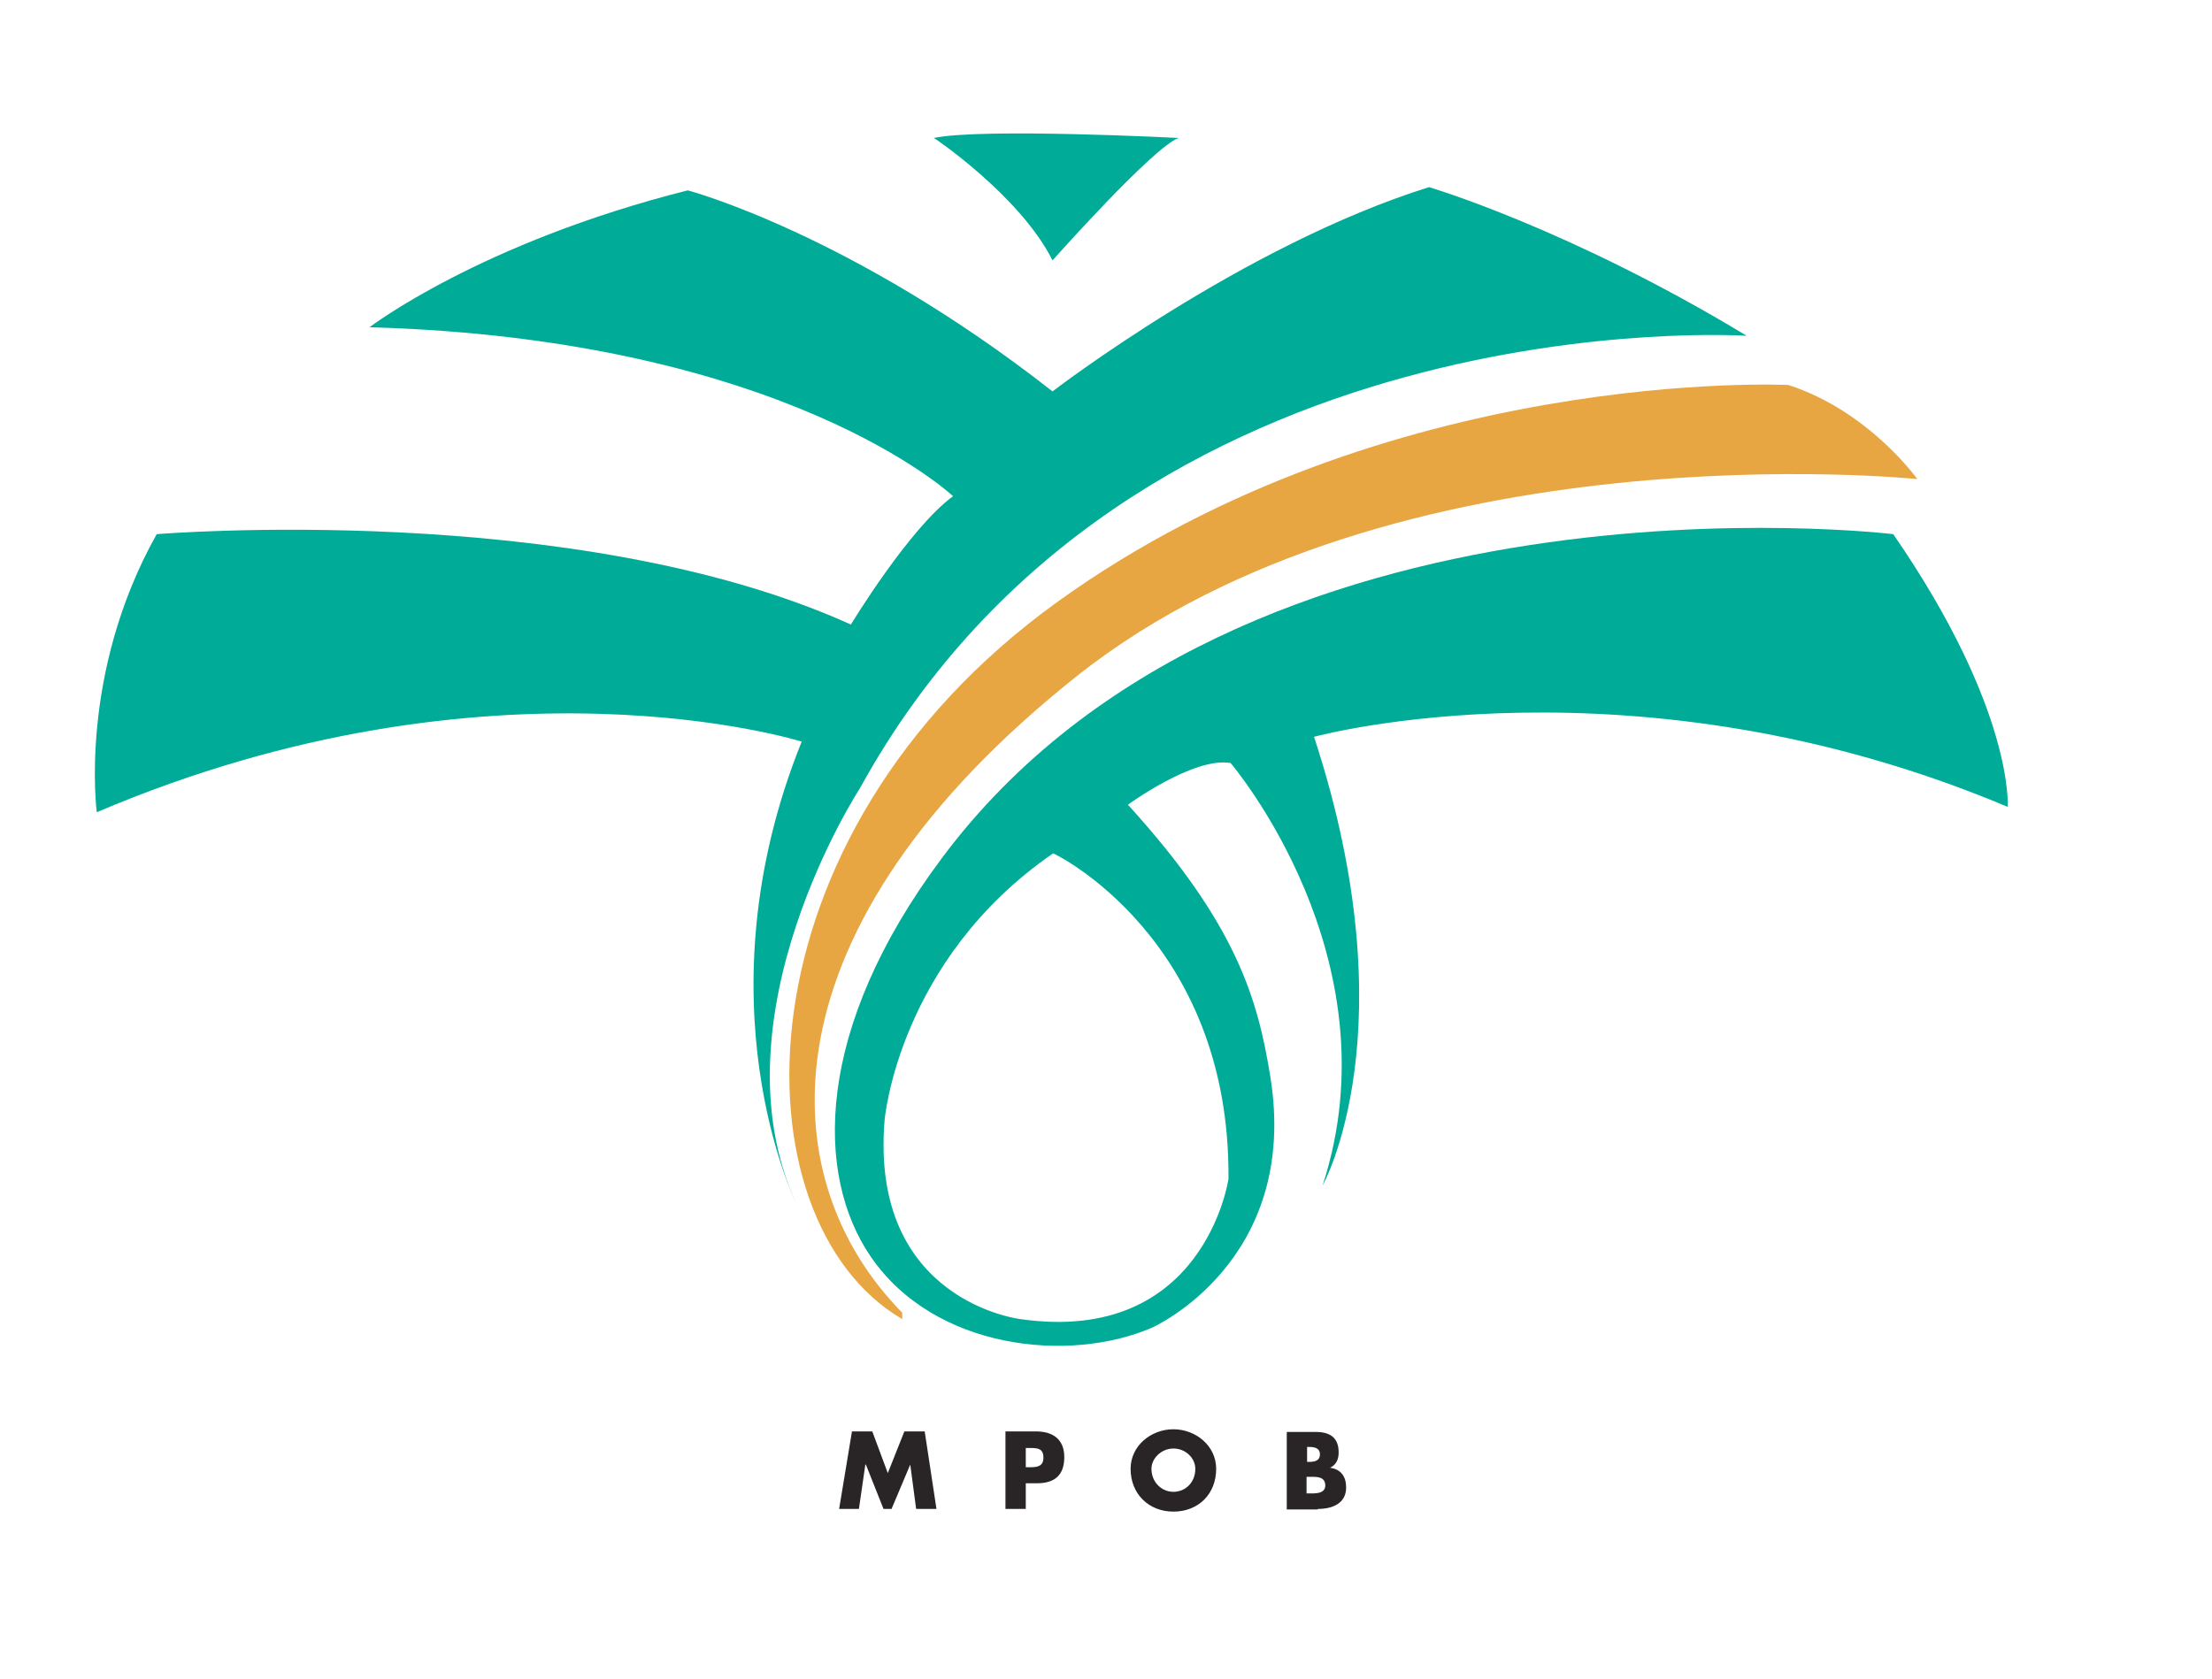
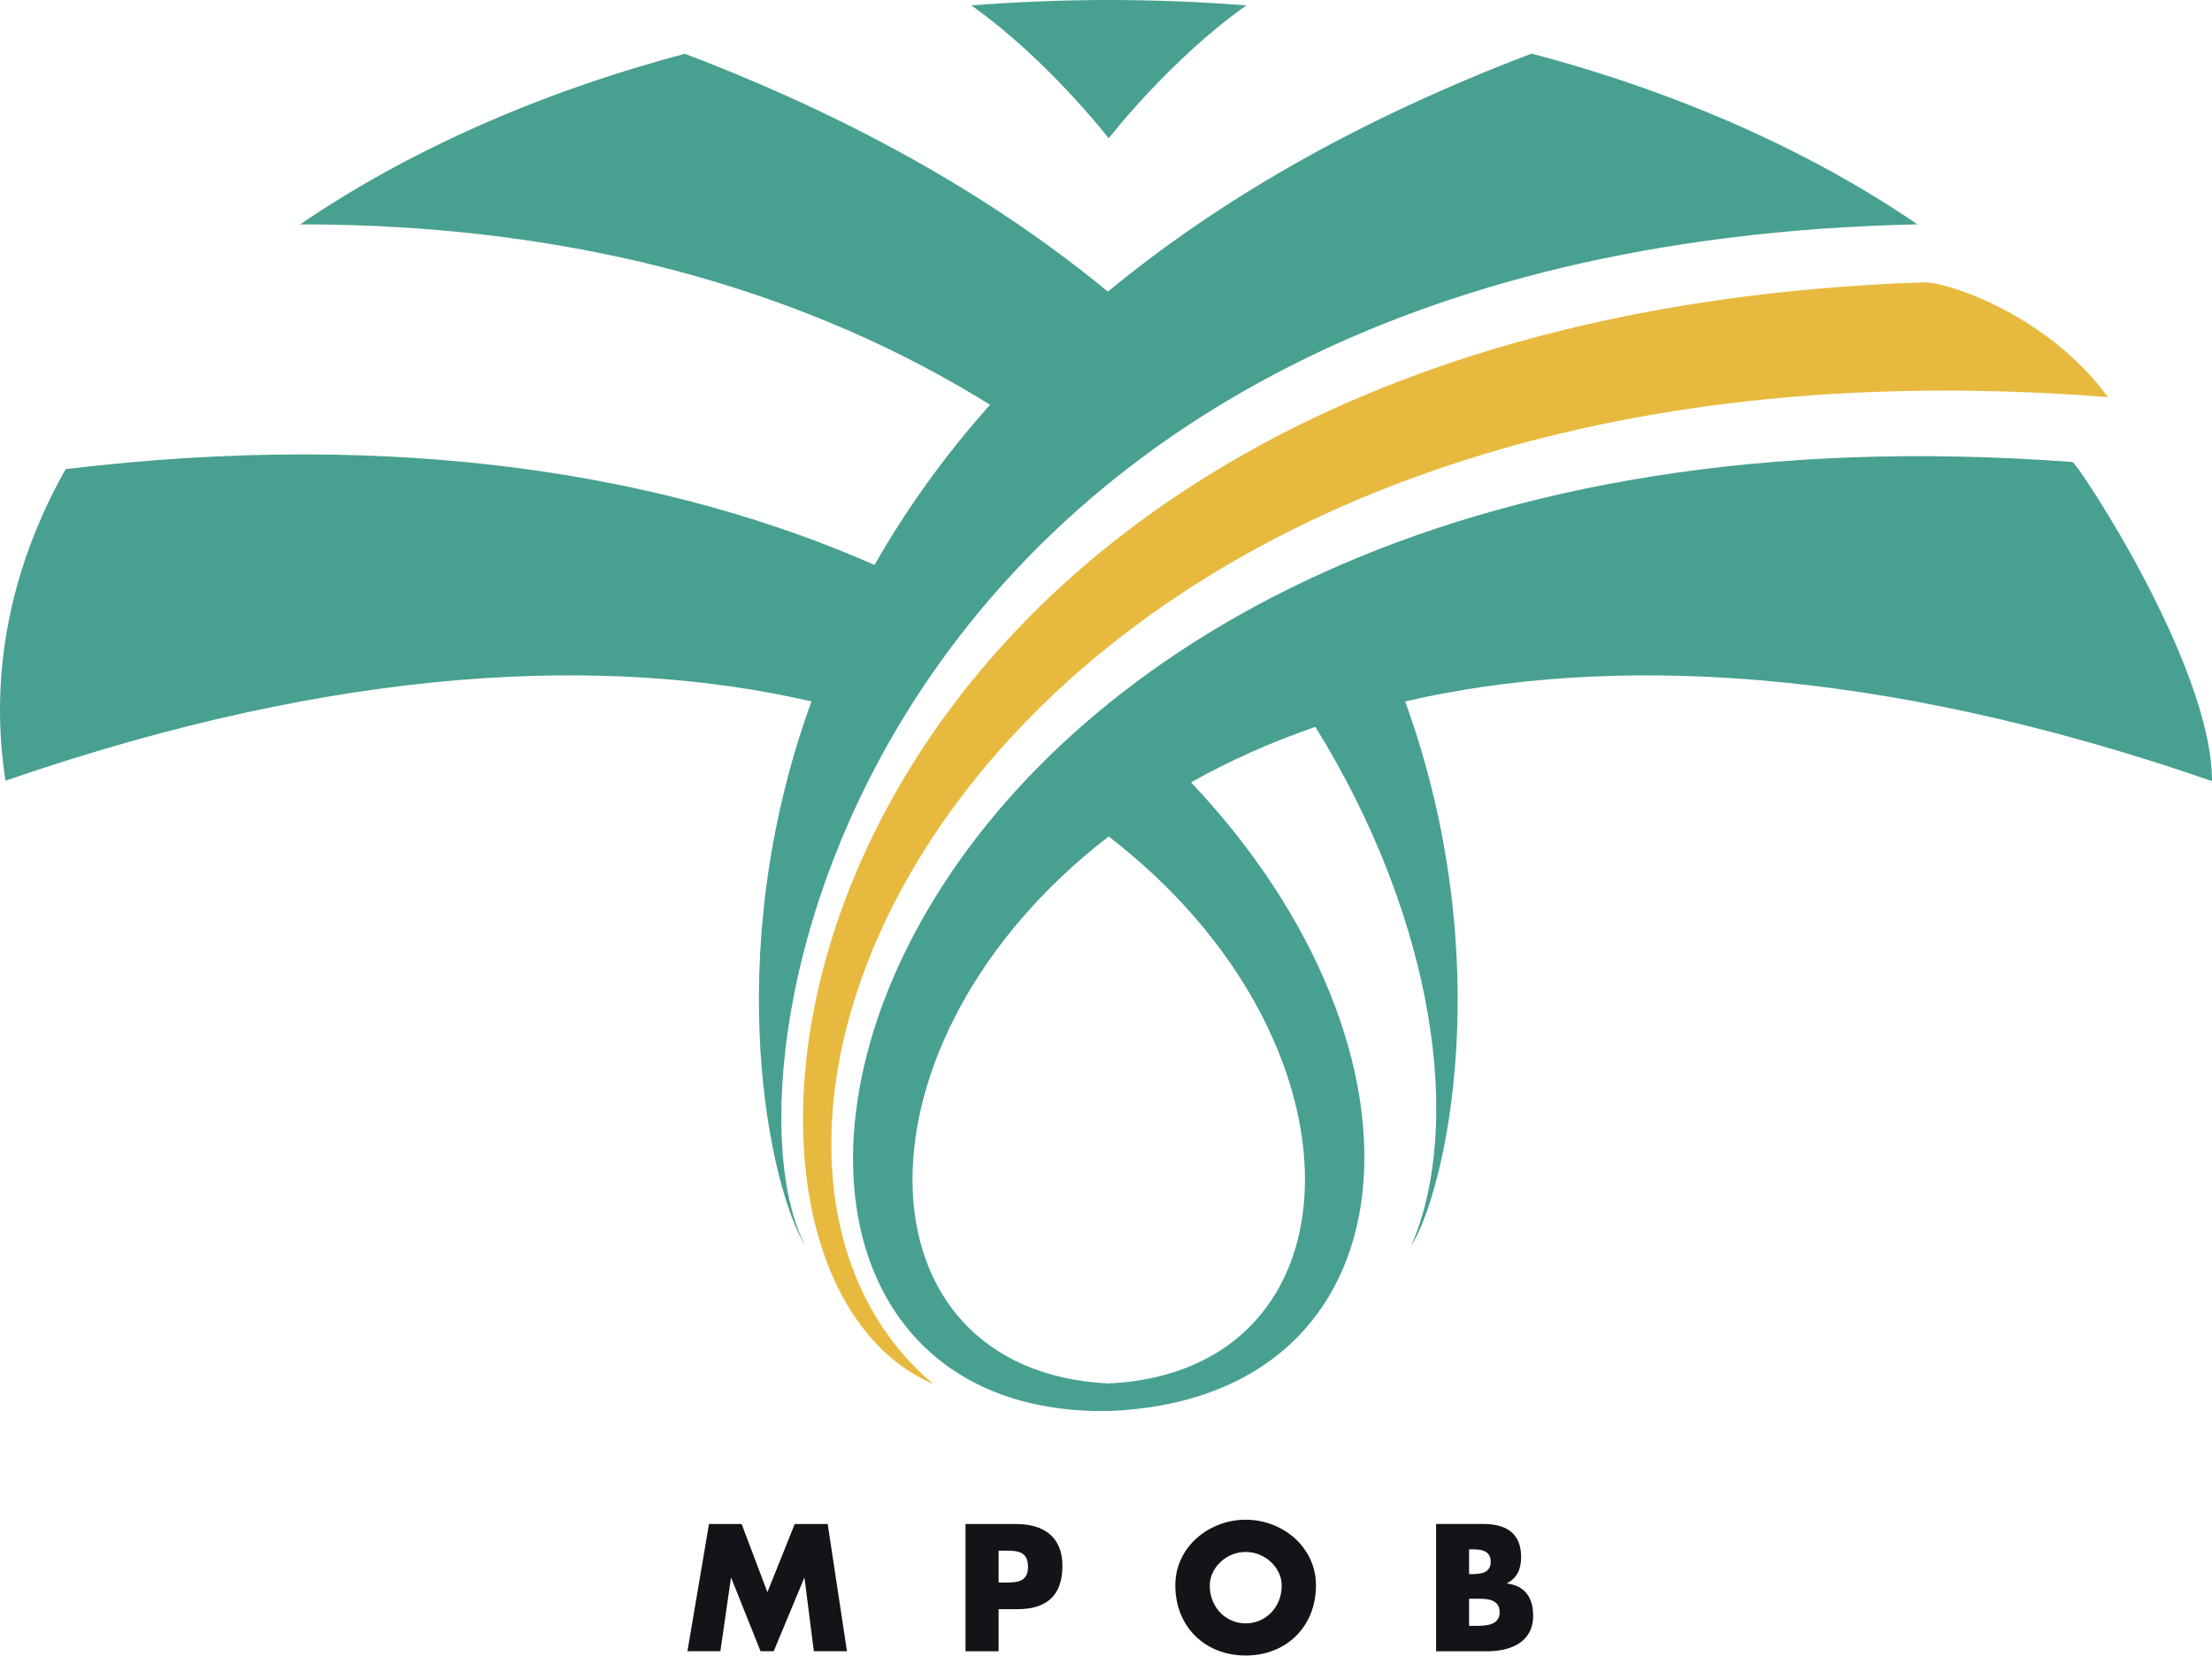
- <svg xmlns="http://www.w3.org/2000/svg" version="1.1" id="Layer_1" x="0" y="0" viewBox="0 0 413.6 313.9" style="enable-background:new 0 0 413.6 313.9" xml:space="preserve">
-   <style>.st1{fill:#00ac98}.st2{fill:#292526}</style>
-   <path d="M168.7 246.7c-31.5-18.4-32.3-90 29.1-134.2C259.2 68.3 334.4 72 334.4 72c15.1 4.9 24.1 17.6 24.1 17.6s-97.8-10.2-157.1 36.8c-59.3 47.1-57.7 93.7-32.7 119.1v1.2" style="fill:#e8a642" />
-   <path class="st1" d="M160.8 147.4c50.7-92.2 165.8-84.6 165.8-84.6C293.4 42.7 267.2 35 267.2 35c-34.9 10.9-70.4 38.2-70.4 38.2-37.6-29.5-68.2-37.6-68.2-37.6-38.9 9.8-59.5 25.6-59.5 25.6 78 2.2 109.1 31.6 109.1 31.6-8.2 6-19.1 24-19.1 24C107.4 93.4 29.3 99.9 29.3 99.9c-14.7 26.2-11.2 52-11.2 52 73.9-31.5 131.8-13.2 131.8-13.2-19.6 48.6-1.1 86.2-1.1 86.2-15.8-34.9 12-77.5 12-77.5" />
-   <path class="st1" d="M196.8 48.7s18.9-21.3 23.6-22.9c0 0-36.7-1.9-45.8 0 0-.1 16.2 10.9 22.2 22.9M229.7 220.5s-4.5 31.1-38.9 26.2c0 0-28.2-3.3-25.4-37.2 0 0 2.5-29.9 31.5-49.9.1-.1 33.2 15.9 32.8 60.9M354 99.9s-121.7-14.8-177.9 60.6c-23.9 32-23.7 59.3-13.3 74.5 11.9 17.4 37.1 20 52.6 13.3 0 0 27.8-12.3 22.1-47.1-2.3-14.1-6.1-28.2-26.6-50.7 0 0 12.3-9 19.2-7.8 0 0 31.1 36.4 17.2 79 0 0 16.4-29-1.6-83.9 0 0 59.7-16.4 129.7 13.1 0 .1 1.3-18.1-21.4-51z" />
-   <path class="st2" d="M159.3 267.7h3.8l2.9 7.8 3.1-7.8h3.8l2.2 14.5h-3.8l-1.1-8.3-3.5 8.3h-1.5l-3.3-8.3h-.1l-1.2 8.3h-3.7l2.4-14.5M188 282.2h3.8v-4.8h2.1c3.3 0 5.1-1.5 5.1-4.9 0-3.3-2.1-4.8-5.3-4.8H188v14.5m3.8-11.4h.6c1.5 0 2.7 0 2.7 1.8s-1.4 1.8-2.7 1.8h-.6v-3.6zM219.4 267.3c-4.2 0-8 3.1-8 7.4 0 4.7 3.4 8 8 8 4.7 0 8-3.3 8-8 0-4.3-3.8-7.4-8-7.4m0 3.6c2.3 0 4.1 1.8 4.1 3.8 0 2.5-1.8 4.3-4.1 4.3-2.2 0-4.1-1.8-4.1-4.3 0-2 1.9-3.8 4.1-3.8zM244.3 270.6h.3c1 0 2.2.1 2.2 1.4 0 1.2-1 1.4-2 1.4h-.4v-2.8m2 11.6c2.7 0 5.3-1 5.3-4 0-2-.9-3.4-3-3.7 1.2-.6 1.6-1.6 1.6-2.9 0-2.8-1.7-3.8-4.3-3.8h-5.4v14.5h5.8zm-2.1-6h.4c1.2 0 3.1-.2 3.1 1.6 0 1.6-1.9 1.5-3 1.5h-.5v-3.1z" />
+ <svg xmlns="http://www.w3.org/2000/svg" viewBox="112.564 269.091 388.32 290.688">
+   <path d="M255.015 392.249c-16.445 45.347-7.087 86.072-1.065 95.605-16.852-32.027 10.595-175.369 195.225-179.368-18.829-12.867-41.887-23.161-67.737-29.981-31.189 11.844-55.507 26.209-74.385 41.797-18.847-15.561-43.135-29.928-74.263-41.768-25.775 6.859-48.747 17.135-67.535 29.952 50.5-.024 90.563 12.667 121.112 31.675-8.213 9.216-14.888 18.655-20.273 28.124-35.94-15.8-83.224-23.904-142.008-16.821-7.445 13.2-11.521 27.456-11.521 42.335a79.46 79.46 0 0 0 .968 12.372c58.82-20.308 105.803-22.135 141.483-13.921m52.182-98.871s10.771-13.892 24.167-23.336a309.763 309.763 0 0 0-24.167-.952 309.31 309.31 0 0 0-24.123.952c13.385 9.444 24.123 23.336 24.123 23.336m0 218.631c-45.144-2.169-46.703-60.041 0-96.048 46.723 36.007 45.152 93.879 0 96.048m193.687-105.769c0-20.399-23.715-55.963-24.492-56.023-218.607-16.384-259.507 168.125-169.195 166.636 54.327-2.135 59.575-62.644 14.457-110.389 6.605-3.721 13.863-7.001 21.831-9.743 21.121 34.168 25.947 70.064 16.817 91.132 6.021-9.535 15.376-50.251-1.065-95.605 35.709-8.213 82.743-6.387 141.647 13.992" fill="#48A090" fill-rule="evenodd" />
+   <path d="M237.027 536.687h5.732l4.524 11.972 4.797-11.972h5.788l3.381 22.343h-5.813l-1.637-12.848h-.06l-5.349 12.848h-2.308l-5.139-12.848h-.061l-1.857 12.848h-5.781l3.784-22.343zm45.032 22.347h5.813v-7.388h3.308c5.035 0 7.895-2.307 7.895-7.608 0-5.113-3.313-7.345-8.109-7.345h-8.907v22.341zm5.813-17.667h.988c2.255 0 4.172.039 4.172 2.856 0 2.743-2.067 2.743-4.172 2.743h-.988v-5.599zm43.376-5.433c-6.431 0-12.356 4.767-12.356 11.528 0 7.211 5.176 12.317 12.356 12.317 7.169 0 12.336-5.107 12.336-12.317 0-6.761-5.901-11.528-12.336-11.528m0 5.661c3.463 0 6.324 2.821 6.324 5.896 0 3.863-2.861 6.644-6.324 6.644-3.473 0-6.305-2.781-6.305-6.644 0-3.075 2.832-5.896 6.305-5.896m39.216-.463h.419c1.572 0 3.376.123 3.376 2.185 0 1.888-1.6 2.16-3.132 2.16h-.663v-4.345zm3.143 17.907c4.096 0 8.104-1.552 8.104-6.24 0-3.109-1.367-5.245-4.572-5.668v-.059c1.809-.913 2.461-2.549 2.461-4.573 0-4.26-2.685-5.817-6.645-5.817h-8.279v22.357h8.931zm-3.143-9.227h.604c1.887 0 4.767-.268 4.767 2.397 0 2.456-2.909 2.368-4.621 2.368h-.749v-4.765z" fill="#151318" />
+   <path d="M482.618 338.823c-196.187-15.417-259.095 128.849-206.2 173.289-50.643-21.661-27.396-186.425 173.676-193.443 4.427-.189 22.153 5.903 32.524 20.153" fill="#E7BA3F" fill-rule="evenodd" />
</svg>
